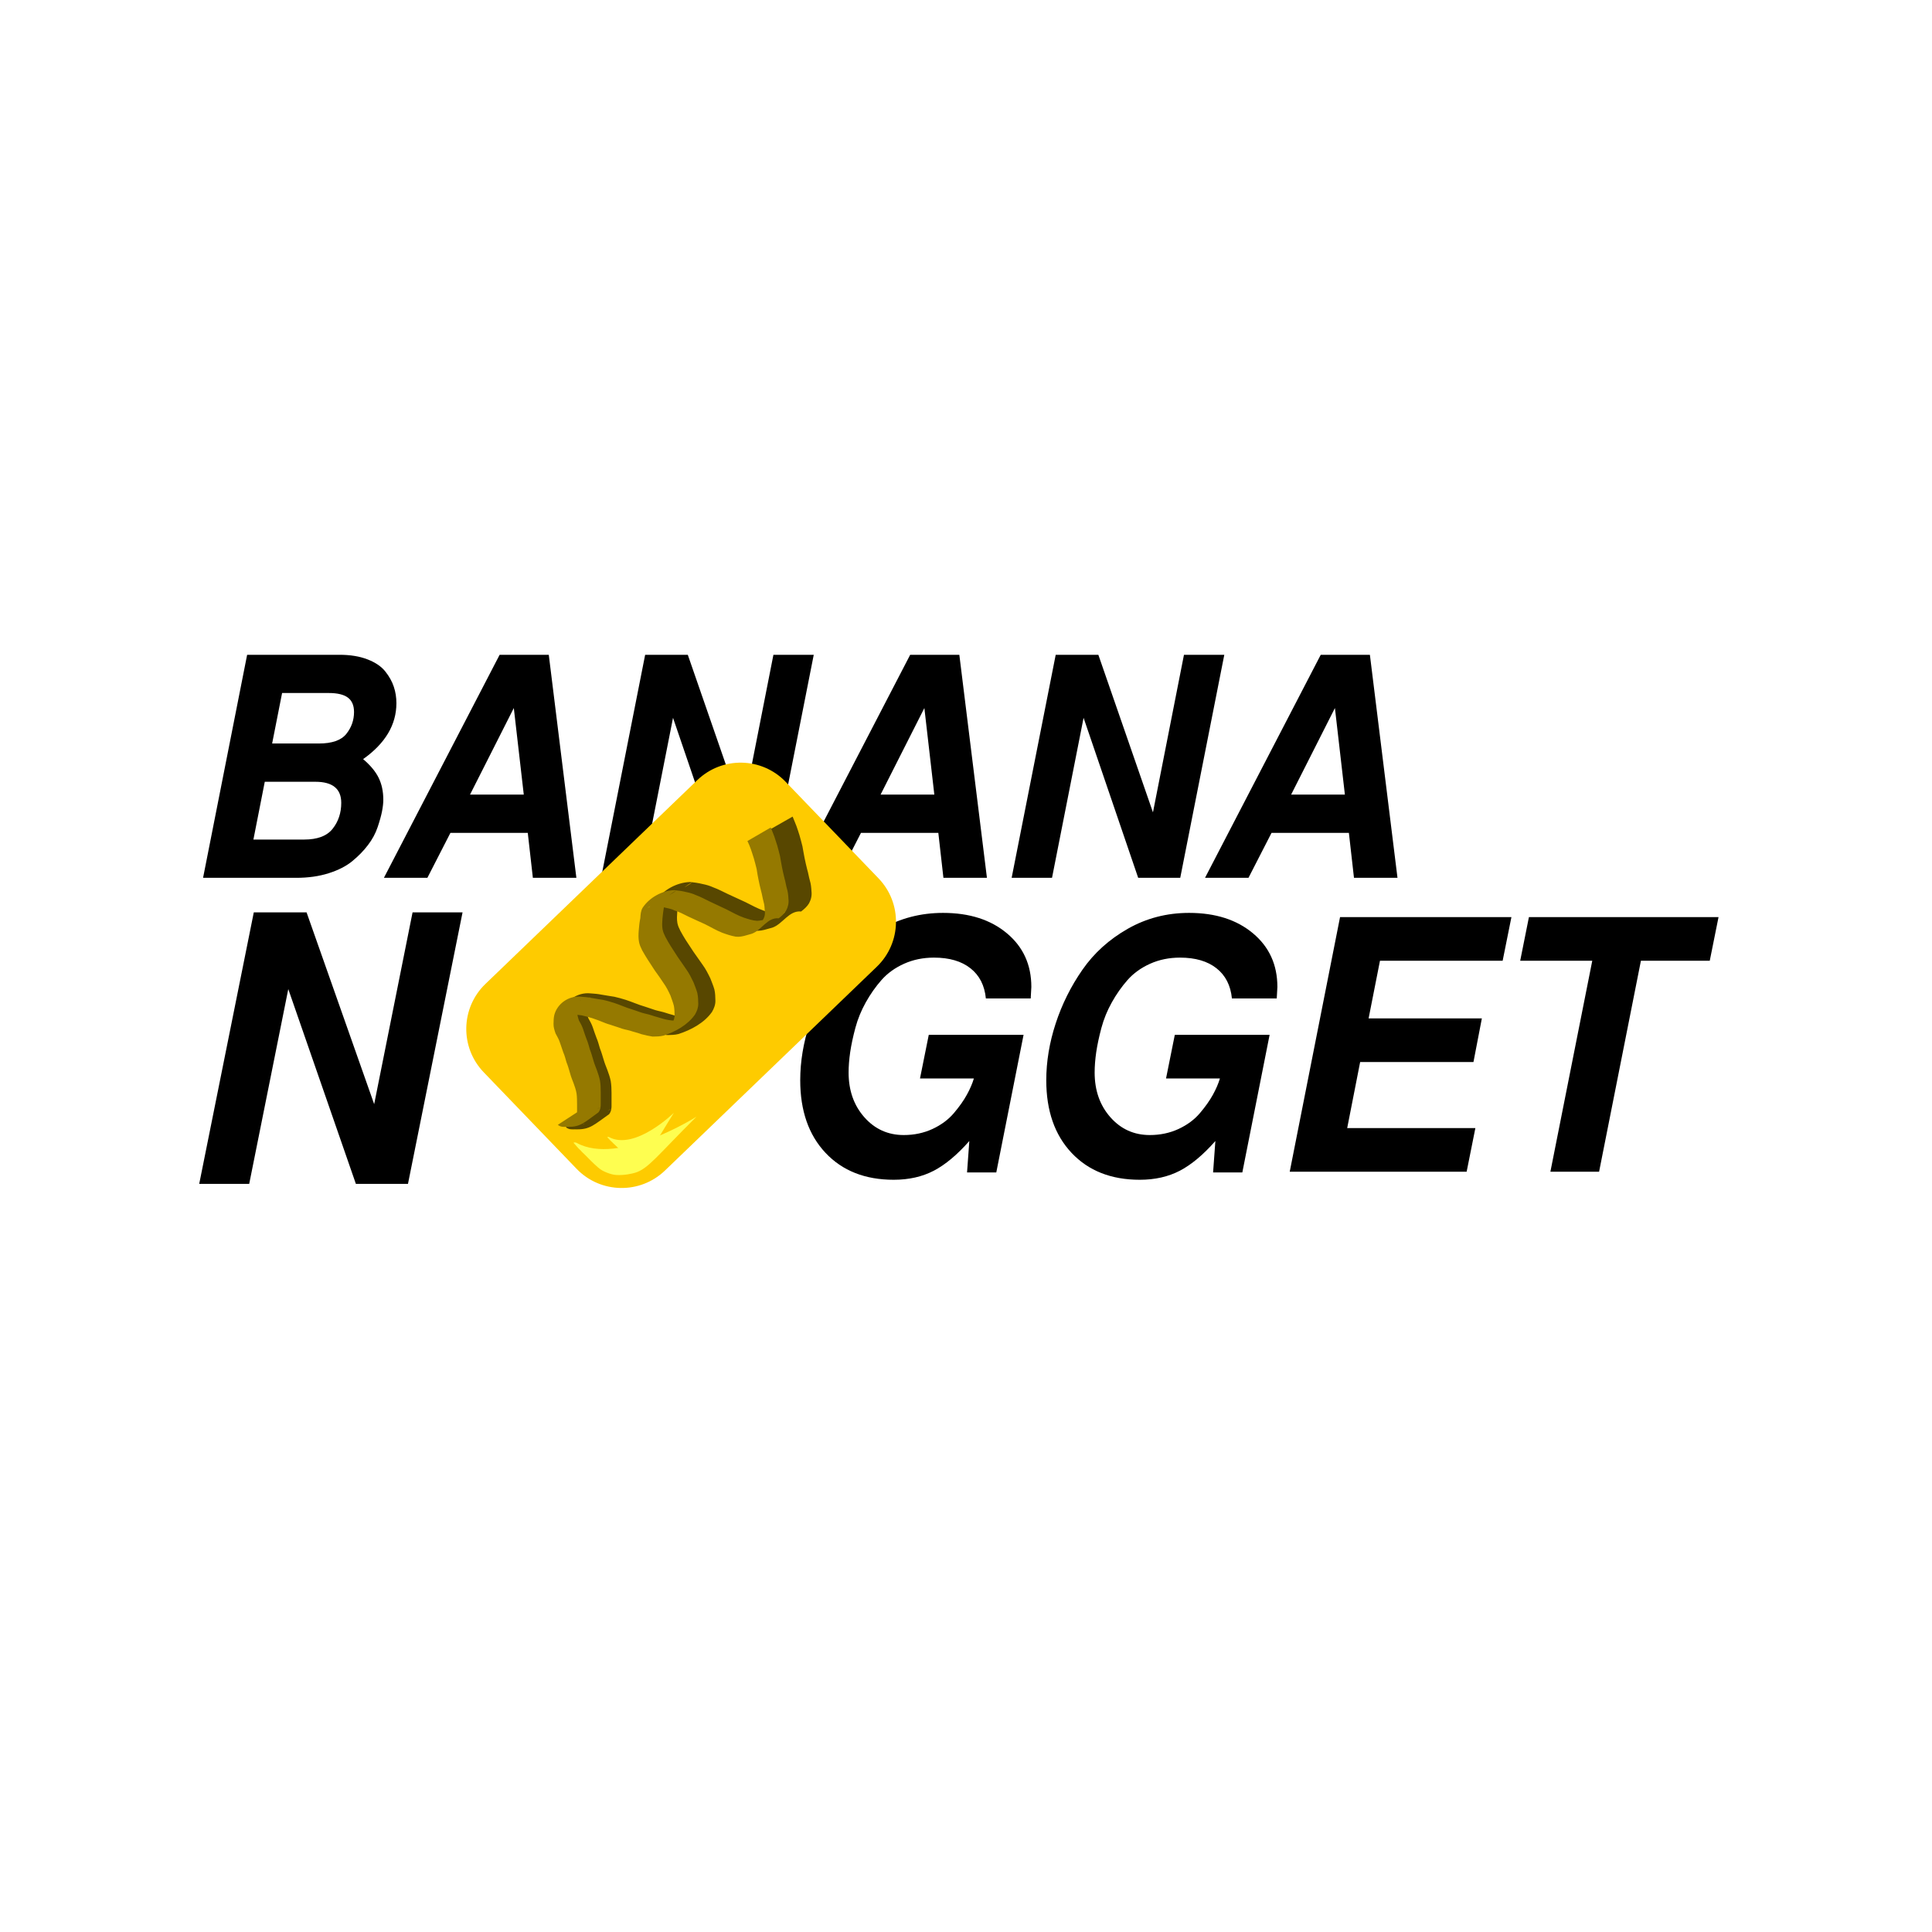
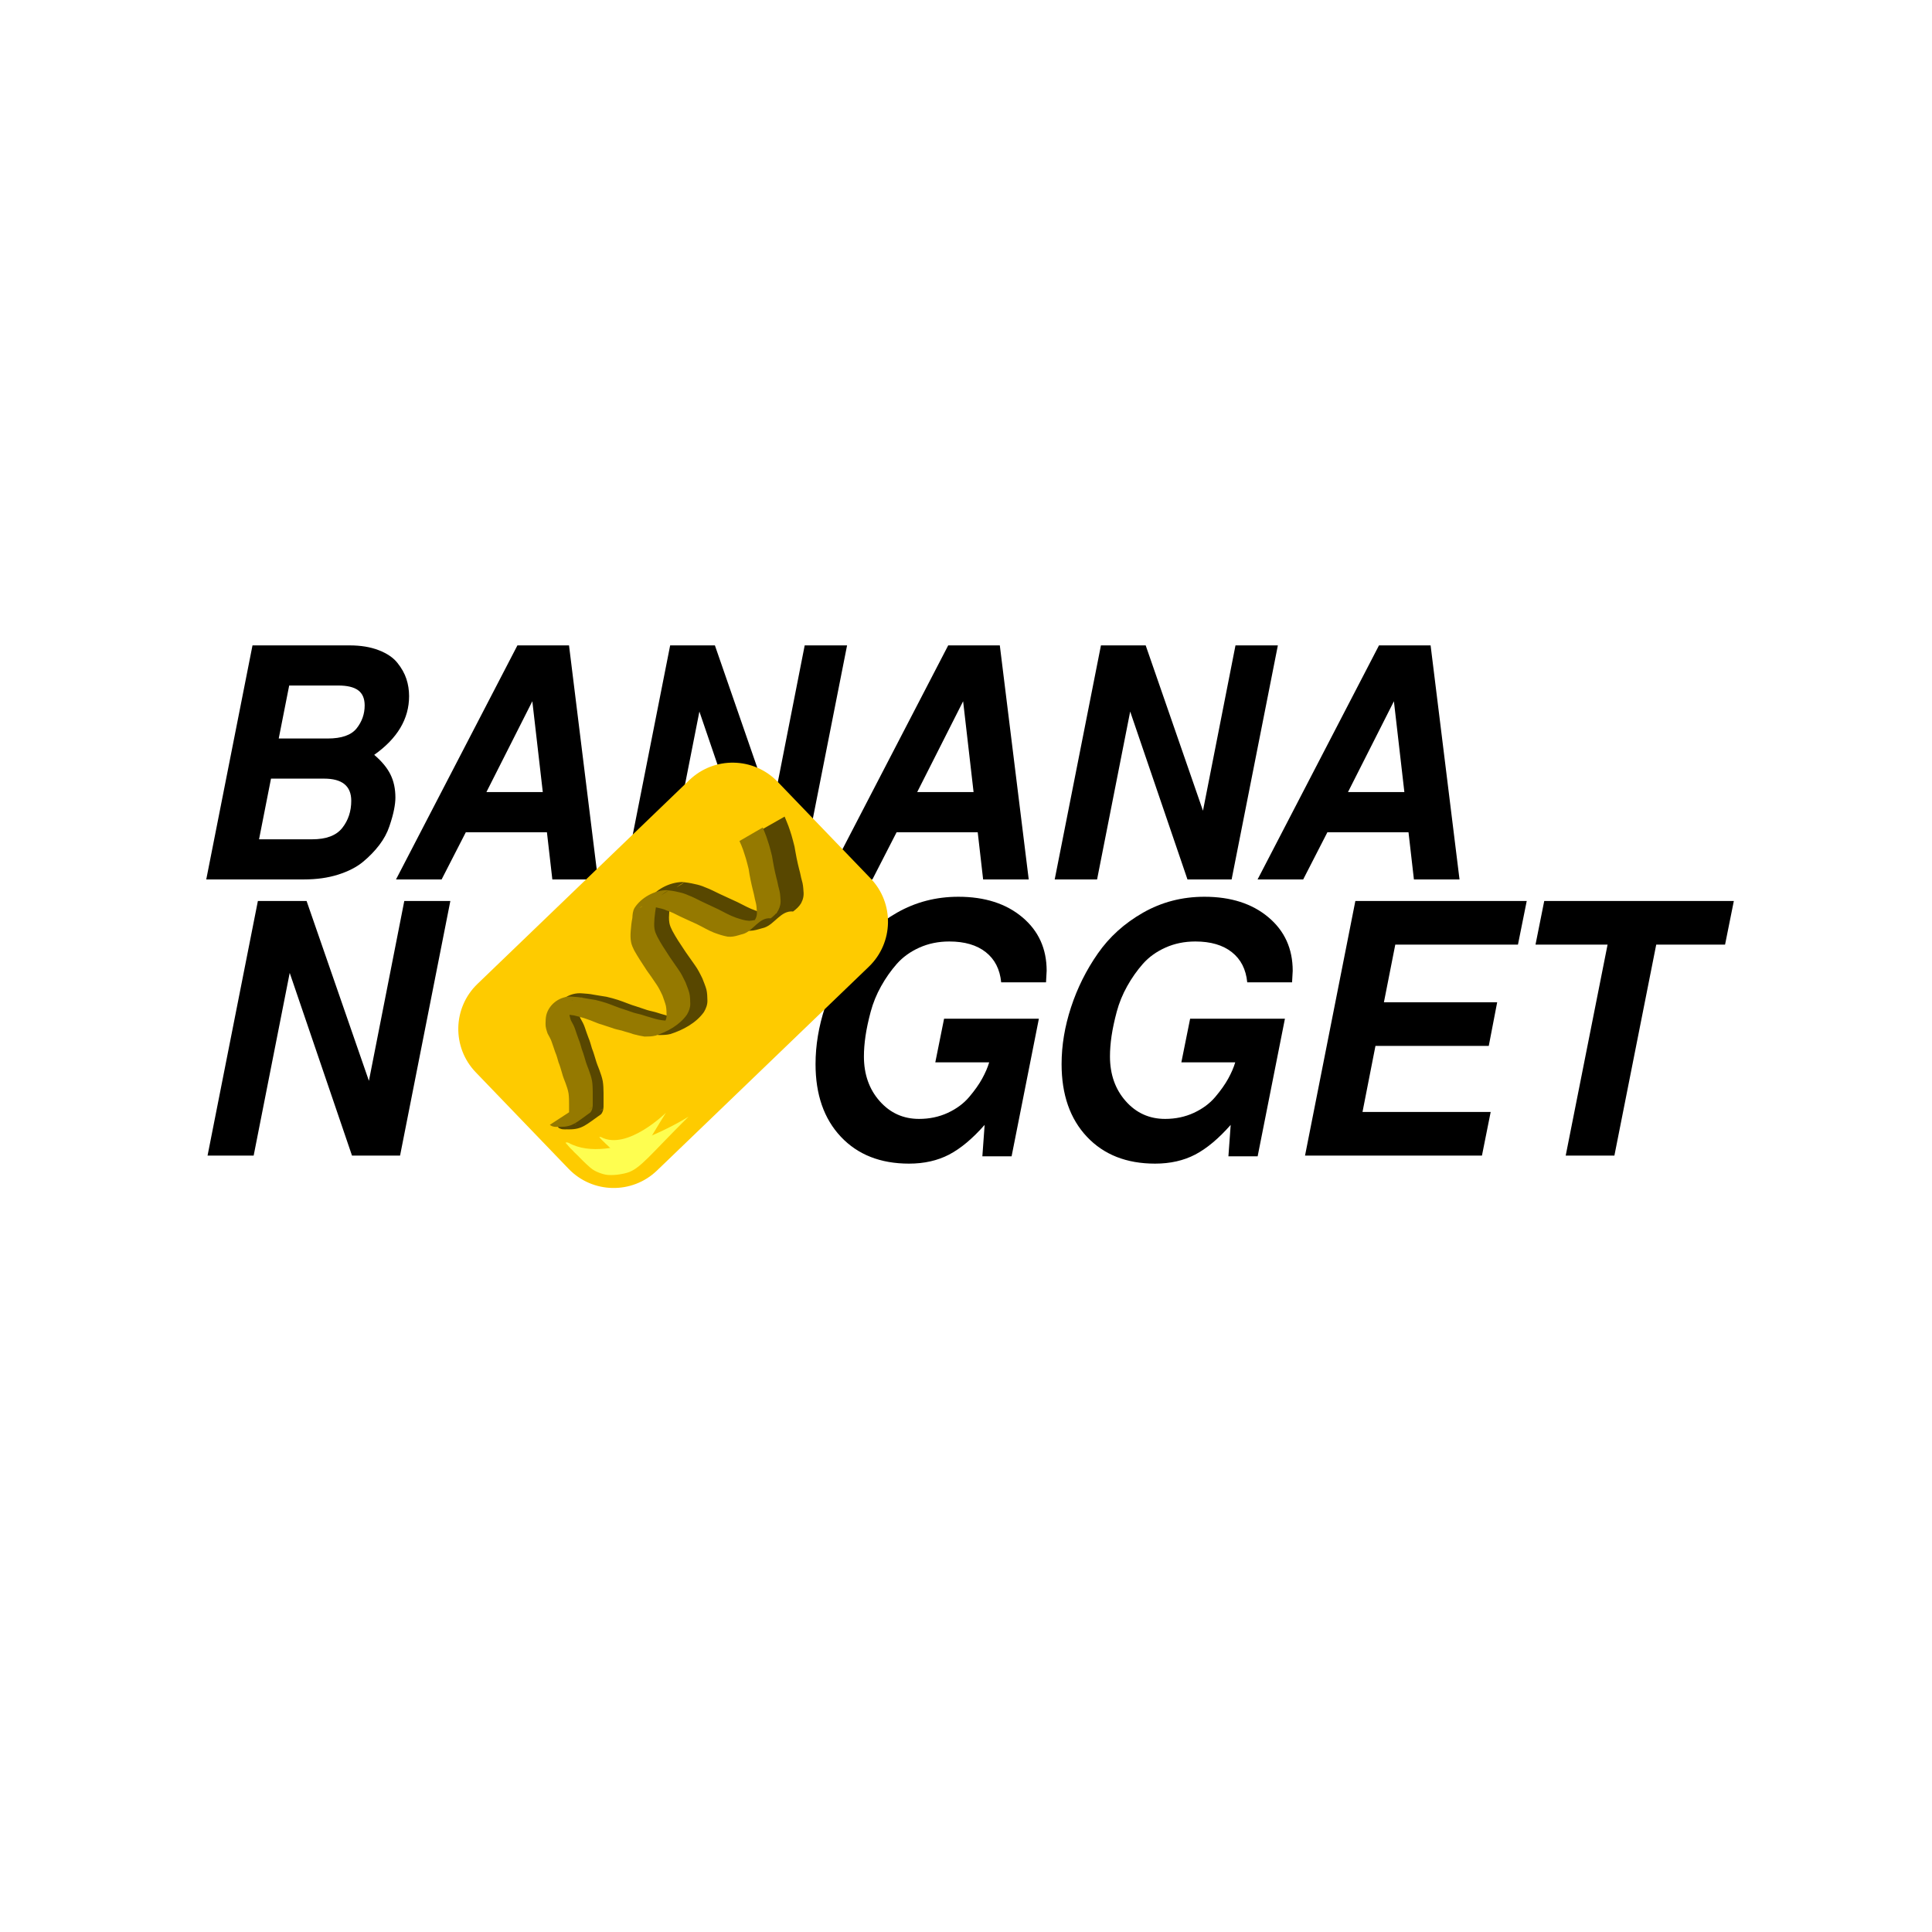
<svg xmlns="http://www.w3.org/2000/svg" width="640mm" height="640mm" viewBox="0 0 640 640" version="1.1" id="svg8">
  <defs id="defs2" />
  <g id="layer1" transform="translate(0,343)">
-     <text xml:space="preserve" style="font-style:normal;font-variant:normal;font-weight:normal;font-stretch:normal;font-size:119.931px;line-height:1.25;font-family:FreeSans;-inkscape-font-specification:FreeSans;letter-spacing:0px;word-spacing:0px;fill:#000000;fill-opacity:1;stroke:none;stroke-width:2.998;" x="59.718" y="47.809" id="text958" transform="scale(0.9722844,1.028506)">
-       <tspan id="tspan956" x="59.718" y="47.809" style="font-style:italic;font-variant:normal;font-weight:600;font-stretch:normal;font-family:FreeSans;-inkscape-font-specification:'FreeSans Semi-Bold Italic';stroke-width:2.998;fill:#000000;fill-opacity:1;">N</tspan>
+     <text xml:space="preserve" style="font-style:normal;font-weight:normal;font-size:102.52px;line-height:1.25;font-family:sans-serif;letter-spacing:0px;word-spacing:0px;fill:#000000;fill-opacity:1;stroke:none;stroke-width:2.563" x="62.473" y="-49.817" id="text962-5" transform="scale(0.9639642,1.037383)">
+       <tspan id="tspan960-3" x="62.473" y="-49.817" style="font-style:italic;font-variant:normal;font-weight:600;font-stretch:normal;font-family:FreeSans;-inkscape-font-specification:'FreeSans Semi-Bold Italic';fill:#000000;fill-opacity:1;stroke-width:2.563">BANANA</tspan>
    </text>
-     <text xml:space="preserve" style="font-style:normal;font-weight:normal;font-size:97.705px;line-height:1.25;font-family:sans-serif;letter-spacing:0px;word-spacing:0px;fill:#000000;fill-opacity:1;stroke:none;stroke-width:2.443;" x="61.77" y="-50.327" id="text962-5" transform="scale(0.9639642,1.037383)">
-       <tspan id="tspan960-3" x="61.77" y="-50.327" style="font-style:italic;font-variant:normal;font-weight:600;font-stretch:normal;font-family:FreeSans;-inkscape-font-specification:'FreeSans Semi-Bold Italic';stroke-width:2.443;fill:#000000;fill-opacity:1;">BANANA</tspan>
+     <text xml:space="preserve" style="font-style:normal;font-weight:normal;font-size:111.547px;line-height:1.25;font-family:sans-serif;letter-spacing:0px;word-spacing:0px;fill:#000000;fill-opacity:1;stroke:none;stroke-width:2.789" x="63.747" y="38.374" id="text962" transform="scale(0.9639642,1.037383)">
+       <tspan id="tspan960" x="63.747" y="38.374" style="font-style:italic;font-variant:normal;font-weight:600;font-stretch:normal;font-family:FreeSans;-inkscape-font-specification:'FreeSans Semi-Bold Italic';fill:#000000;fill-opacity:1;stroke-width:2.789">N    GGET</tspan>
    </text>
-     <text xml:space="preserve" style="font-style:normal;font-weight:normal;font-size:111.547px;line-height:1.25;font-family:sans-serif;letter-spacing:0px;word-spacing:0px;fill:#000000;fill-opacity:1;stroke:none;stroke-width:2.789;" x="263.06" y="43.527" id="text962" transform="scale(0.9639642,1.037383)">
-       <tspan id="tspan960" x="263.06" y="43.527" style="font-style:italic;font-variant:normal;font-weight:600;font-stretch:normal;font-family:FreeSans;-inkscape-font-specification:'FreeSans Semi-Bold Italic';stroke-width:2.789;fill:#000000;fill-opacity:1;">GGET</tspan>
-     </text>
-     <rect style="fill:#fecb00;fill-opacity:1;stroke:none;stroke-width:0.11" id="rect832" width="138.791" height="85.778" x="107.013" y="99.193" ry="20.706" transform="rotate(-43.89165)" />
-     <path style="fill:#584700;fill-opacity:1;stroke:none;stroke-width:0.223" id="path906" d="m 262.563,-72.489 c 0.419,1.041 0.87,2.071 1.265,3.122 0.365,1.026 0.708,2.052 1.025,3.094 0.354,1.215 0.666,2.442 0.978,3.669 0.238,1.281 0.439,2.564 0.7,3.842 0.255,1.272 0.546,2.542 0.868,3.799 0.372,1.193 0.522,2.431 0.874,3.627 0.358,1.138 0.467,2.325 0.535,3.509 0.177,1.464 -0.1,2.748 -0.788,4.037 -0.665,1.127 -1.625,1.953 -2.646,2.734 -4.035,-0.414 -6.091,4.204 -9.564,5.361 -0.59,0.196 -1.188,0.287 -1.776,0.493 -1.256,0.377 -2.569,0.649 -3.878,0.485 -1.637,-0.284 -3.232,-0.814 -4.793,-1.38 -2.117,-0.821 -4.062,-2.008 -6.11,-2.977 -1.946,-0.889 -3.921,-1.714 -5.855,-2.632 -1.586,-0.779 -3.15,-1.609 -4.856,-2.094 -1.093,-0.588 -2.319,-0.703 -3.494,-1.017 -1.355,-0.351 -2.749,-0.475 -4.143,-0.544 -0.524,0.082 -0.754,0.075 -1.236,0.326 -0.186,0.097 -0.701,0.461 -0.518,0.358 15.471,-8.702 8.895,-5.83 6.842,-3.701 -0.758,0.862 -0.939,1.933 -1.053,3.035 -0.237,1.449 -0.466,2.894 -0.59,4.358 -0.081,1.24 -0.182,2.48 0.039,3.708 0.162,0.937 0.578,1.806 1.005,2.648 0.568,1.085 1.211,2.125 1.856,3.165 0.827,1.259 1.661,2.513 2.485,3.774 1.008,1.459 2.055,2.89 3.062,4.35 1.01,1.381 1.779,2.929 2.527,4.464 0.455,1.221 0.992,2.417 1.333,3.677 0.279,1.207 0.306,2.449 0.33,3.681 0.017,1.387 -0.463,2.598 -1.153,3.769 -2.571,3.628 -6.928,5.94 -11.07,7.28 -1.274,0.324 -2.596,0.33 -3.902,0.341 -1.321,-0.212 -2.618,-0.468 -3.907,-0.818 -1.371,-0.517 -2.8,-0.802 -4.187,-1.267 -1.193,-0.289 -2.384,-0.492 -3.528,-0.951 -1.177,-0.338 -2.317,-0.78 -3.491,-1.126 -1.046,-0.256 -2.037,-0.71 -3.046,-1.087 -1.025,-0.445 -2.111,-0.736 -3.154,-1.134 -1.225,-0.323 -2.437,-0.708 -3.679,-0.964 -1.454,-0.135 -2.872,-0.416 -4.307,-0.674 -1.201,-0.201 -2.418,-0.257 -3.633,-0.272 -3.018,1.614 1.05,-0.559 7.629,-4.248 0.08,-0.045 -0.187,0.043 -0.254,0.106 -0.243,0.226 -0.429,0.704 -0.569,0.996 -0.327,0.886 -0.381,1.836 -0.423,2.771 -0.078,1.047 0.231,2.058 0.551,3.041 0.572,0.992 1.125,1.967 1.496,3.057 0.363,1.177 0.817,2.317 1.227,3.477 0.502,1.136 0.794,2.343 1.152,3.528 0.507,1.236 0.852,2.525 1.25,3.798 0.321,1.136 0.783,2.231 1.208,3.332 0.45,1.226 0.876,2.447 1.127,3.73 0.215,1.285 0.238,2.591 0.255,3.89 0.009,1.277 0.002,2.554 0,3.831 0.038,1.153 -0.067,2.286 -0.807,3.204 -5.025,3.532 -6.275,5.053 -10.696,5.025 -0.893,-0.054 -1.83,0.123 -2.682,-0.172 -0.371,-0.141 -0.65,-0.281 -0.954,-0.534 0,0 7.976,-5.105 7.976,-5.105 v 0 c 0.24,0.098 0.479,0.206 0.737,0.246 0.844,0.021 1.689,0.021 2.534,1.57e-4 3.593,-0.243 8.166,-4.173 -5.678,4.017 1.146,-0.409 1.219,-1.312 1.216,-2.427 0.002,-1.274 0.009,-2.547 0.005,-3.821 -0.009,-1.251 -0.012,-2.507 -0.18,-3.749 -0.207,-1.237 -0.609,-2.399 -1.052,-3.569 -0.435,-1.121 -0.918,-2.232 -1.222,-3.398 -0.394,-1.276 -0.73,-2.571 -1.259,-3.801 -0.356,-1.172 -0.644,-2.368 -1.156,-3.486 -0.39,-1.172 -0.834,-2.322 -1.219,-3.496 -0.348,-1.103 -0.979,-2.026 -1.503,-3.049 -0.366,-1.074 -0.755,-2.176 -0.715,-3.326 0.012,-1.015 0.037,-2.03 0.268,-3.023 0.979,-3.807 4.955,-6.799 9.39,-6.356 1.224,0.088 2.451,0.174 3.656,0.421 1.434,0.279 2.88,0.447 4.318,0.705 1.267,0.301 2.534,0.624 3.772,1.029 1.08,0.332 2.109,0.776 3.172,1.155 0.996,0.381 1.998,0.755 3.025,1.044 1.158,0.403 2.325,0.768 3.486,1.164 1.165,0.358 2.371,0.54 3.525,0.935 1.363,0.464 2.771,0.78 4.143,1.22 1.228,0.314 2.492,0.552 3.759,0.601 1.251,-0.045 2.524,-0.107 3.688,-0.617 3.061,-1.597 1.322,-0.702 -6.847,4.05 -0.195,0.113 0.388,-0.23 0.569,-0.365 0.074,-0.055 0.922,-0.794 0.998,-0.874 0.149,-0.159 0.271,-0.341 0.406,-0.512 0.71,-1.013 1.316,-1.998 1.387,-3.272 -0.015,-1.162 -0.023,-2.334 -0.242,-3.48 -0.289,-1.216 -0.795,-2.365 -1.186,-3.549 -0.702,-1.505 -1.453,-3.007 -2.443,-4.345 -1.001,-1.472 -2.023,-2.931 -3.093,-4.355 -0.83,-1.265 -1.663,-2.526 -2.508,-3.781 -0.674,-1.057 -1.347,-2.113 -1.957,-3.207 -0.466,-0.92 -0.92,-1.872 -1.115,-2.891 -0.261,-1.312 -0.214,-2.623 -0.109,-3.954 0.111,-1.458 0.269,-2.915 0.568,-4.348 0.074,-1.224 0.145,-2.45 0.79,-3.529 2.397,-3.576 6.905,-5.991 11.175,-6.132 1.426,0.118 2.84,0.321 4.23,0.666 1.217,0.237 2.388,0.58 3.519,1.096 1.684,0.607 3.256,1.467 4.873,2.228 1.927,0.911 3.878,1.768 5.806,2.675 2.009,1.001 3.98,2.11 6.107,2.844 1.533,0.498 3.087,1.027 4.71,1.111 1.261,-0.065 2.491,-0.336 3.685,-0.747 3.55,-0.994 9.205,-4.908 -4.833,3.316 1.09,-0.635 2.049,-1.403 2.858,-2.379 0.762,-1.11 1.185,-2.145 0.993,-3.519 -0.05,-1.114 -0.123,-2.234 -0.446,-3.308 -0.351,-1.208 -0.495,-2.451 -0.856,-3.657 -0.362,-1.265 -0.613,-2.571 -0.901,-3.854 -0.248,-1.267 -0.508,-2.524 -0.68,-3.804 -0.293,-1.208 -0.634,-2.403 -0.965,-3.599 -0.351,-1.016 -0.643,-2.053 -1.01,-3.063 -0.366,-1.02 -0.789,-2.03 -1.269,-2.999 0,0 8.222,-4.681 8.222,-4.681 z" />
-     <path style="fill:#957900;fill-opacity:1;stroke:none;stroke-width:0.211" id="path906-6" d="m 255.319,-68.88 c 0.394,0.996 0.817,1.982 1.188,2.988 0.343,0.982 0.664,1.964 0.962,2.962 0.332,1.163 0.625,2.338 0.918,3.512 0.223,1.226 0.412,2.454 0.657,3.677 0.239,1.217 0.513,2.433 0.815,3.636 0.349,1.141 0.49,2.327 0.821,3.472 0.336,1.089 0.439,2.225 0.502,3.359 0.166,1.402 -0.094,2.63 -0.74,3.864 -0.625,1.078 -1.525,1.869 -2.484,2.617 -3.788,-0.397 -5.719,4.024 -8.979,5.131 -0.553,0.188 -1.116,0.275 -1.668,0.472 -1.179,0.361 -2.412,0.622 -3.641,0.464 -1.537,-0.272 -3.035,-0.779 -4.5,-1.321 -1.988,-0.785 -3.814,-1.922 -5.737,-2.85 -1.828,-0.85 -3.682,-1.641 -5.497,-2.519 -1.489,-0.745 -2.958,-1.54 -4.559,-2.005 -1.026,-0.563 -2.177,-0.673 -3.28,-0.973 -1.272,-0.336 -2.581,-0.454 -3.889,-0.521 -0.492,0.079 -0.708,0.072 -1.16,0.312 -0.175,0.093 -0.658,0.441 -0.486,0.343 14.526,-8.328 8.351,-5.58 6.424,-3.542 -0.712,0.825 -0.882,1.85 -0.989,2.905 -0.223,1.387 -0.437,2.77 -0.554,4.171 -0.076,1.187 -0.17,2.373 0.036,3.549 0.153,0.897 0.543,1.729 0.944,2.534 0.533,1.038 1.137,2.034 1.743,3.03 0.777,1.205 1.559,2.405 2.333,3.612 0.947,1.397 1.929,2.766 2.875,4.163 0.948,1.322 1.67,2.803 2.373,4.272 0.428,1.169 0.931,2.313 1.251,3.52 0.262,1.155 0.287,2.344 0.31,3.523 0.015,1.327 -0.435,2.486 -1.082,3.607 -2.414,3.472 -6.505,5.685 -10.393,6.968 -1.196,0.31 -2.437,0.316 -3.664,0.327 -1.24,-0.203 -2.458,-0.448 -3.668,-0.783 -1.288,-0.494 -2.629,-0.768 -3.931,-1.213 -1.12,-0.277 -2.238,-0.471 -3.313,-0.91 -1.106,-0.323 -2.175,-0.747 -3.278,-1.077 -0.982,-0.245 -1.913,-0.68 -2.86,-1.04 -0.963,-0.426 -1.982,-0.704 -2.962,-1.085 -1.15,-0.309 -2.288,-0.677 -3.454,-0.922 -1.365,-0.129 -2.696,-0.399 -4.043,-0.645 -1.127,-0.192 -2.27,-0.246 -3.411,-0.26 -2.833,1.544 0.986,-0.535 7.163,-4.066 0.075,-0.043 -0.176,0.041 -0.239,0.101 -0.228,0.217 -0.403,0.674 -0.534,0.954 -0.307,0.848 -0.357,1.758 -0.397,2.652 -0.073,1.002 0.217,1.97 0.517,2.911 0.537,0.95 1.056,1.882 1.404,2.926 0.341,1.127 0.767,2.218 1.152,3.328 0.472,1.087 0.745,2.243 1.082,3.377 0.476,1.183 0.8,2.417 1.174,3.636 0.301,1.088 0.735,2.135 1.134,3.19 0.423,1.173 0.822,2.342 1.058,3.57 0.202,1.23 0.223,2.48 0.239,3.723 0.009,1.222 0.002,2.444 0,3.667 0.036,1.103 -0.063,2.188 -0.758,3.067 -4.718,3.381 -5.892,4.836 -10.043,4.809 -0.838,-0.052 -1.718,0.118 -2.518,-0.164 -0.348,-0.135 -0.61,-0.269 -0.896,-0.511 0,0 7.488,-4.886 7.488,-4.886 v 0 c 0.225,0.094 0.45,0.197 0.692,0.236 0.793,0.02 1.586,0.02 2.379,1.54e-4 3.373,-0.232 7.667,-3.994 -5.331,3.845 1.076,-0.392 1.144,-1.256 1.141,-2.323 0.002,-1.219 0.009,-2.438 0.005,-3.657 -0.009,-1.197 -0.011,-2.399 -0.169,-3.588 -0.195,-1.184 -0.572,-2.296 -0.988,-3.416 -0.409,-1.073 -0.862,-2.137 -1.147,-3.252 -0.37,-1.221 -0.685,-2.461 -1.182,-3.638 -0.334,-1.122 -0.605,-2.267 -1.085,-3.337 -0.366,-1.122 -0.784,-2.223 -1.145,-3.346 -0.327,-1.056 -0.919,-1.939 -1.411,-2.918 -0.343,-1.028 -0.708,-2.082 -0.671,-3.184 0.012,-0.971 0.035,-1.943 0.252,-2.894 0.92,-3.644 4.652,-6.507 8.816,-6.084 1.149,0.084 2.301,0.167 3.432,0.403 1.347,0.267 2.704,0.428 4.054,0.675 1.19,0.288 2.379,0.597 3.541,0.985 1.014,0.318 1.98,0.742 2.978,1.106 0.935,0.365 1.876,0.723 2.84,0.999 1.087,0.385 2.183,0.735 3.273,1.114 1.094,0.343 2.226,0.517 3.31,0.895 1.28,0.444 2.602,0.746 3.89,1.168 1.153,0.3 2.34,0.528 3.53,0.575 1.175,-0.043 2.369,-0.103 3.463,-0.591 2.874,-1.528 1.241,-0.672 -6.429,3.876 -0.183,0.108 0.365,-0.22 0.534,-0.349 0.07,-0.053 0.866,-0.76 0.937,-0.837 0.14,-0.152 0.254,-0.327 0.381,-0.49 0.666,-0.97 1.236,-1.913 1.302,-3.131 -0.014,-1.113 -0.022,-2.234 -0.228,-3.33 -0.272,-1.164 -0.746,-2.264 -1.114,-3.397 -0.659,-1.44 -1.364,-2.878 -2.293,-4.159 -0.94,-1.409 -1.9,-2.805 -2.904,-4.168 -0.779,-1.21 -1.561,-2.418 -2.354,-3.619 -0.632,-1.012 -1.264,-2.022 -1.838,-3.069 -0.438,-0.88 -0.864,-1.792 -1.047,-2.767 -0.245,-1.256 -0.201,-2.51 -0.103,-3.785 0.104,-1.395 0.253,-2.79 0.533,-4.161 0.069,-1.172 0.136,-2.345 0.742,-3.378 2.25,-3.422 6.483,-5.735 10.492,-5.869 1.338,0.113 2.667,0.307 3.972,0.637 1.143,0.227 2.242,0.556 3.304,1.049 1.582,0.581 3.057,1.404 4.576,2.133 1.809,0.871 3.641,1.692 5.452,2.56 1.886,0.958 3.737,2.019 5.734,2.723 1.44,0.477 2.898,0.983 4.422,1.063 1.184,-0.062 2.339,-0.322 3.46,-0.715 3.333,-0.952 8.642,-4.697 -4.538,3.174 1.024,-0.608 1.924,-1.343 2.684,-2.277 0.715,-1.063 1.113,-2.053 0.932,-3.368 -0.047,-1.066 -0.116,-2.138 -0.418,-3.167 -0.329,-1.156 -0.465,-2.346 -0.804,-3.501 -0.34,-1.211 -0.576,-2.461 -0.846,-3.688 -0.233,-1.213 -0.477,-2.415 -0.638,-3.641 -0.275,-1.156 -0.595,-2.3 -0.906,-3.445 -0.33,-0.972 -0.603,-1.965 -0.948,-2.932 -0.343,-0.976 -0.741,-1.943 -1.192,-2.871 0,0 7.719,-4.481 7.719,-4.481 z" />
-     <path style="fill:#fefe50;fill-opacity:1;stroke:none;stroke-width:0.14px;stroke-linecap:butt;stroke-linejoin:miter;stroke-opacity:1" d="m 230.721,26.909 c -12.85,12.761 -16.016,17.341 -20.389,18.598 -0.924,0.266 -3.536,0.898 -6.248,0.717 -0.999,-0.067 -1.95,-0.356 -2.946,-0.738 -0.954,-0.366 -1.951,-0.804 -3.038,-1.762 -1.879,-1.655 -2.937,-2.766 -4.246,-4.105 -0.656,-0.67 -0.97,-0.865 -1.47,-1.479 -0.208,-0.255 -0.65,-0.566 -0.902,-0.896 -0.049,-0.064 -0.245,-0.267 -0.245,-0.267 -0.102,-0.102 -0.167,-0.2 -0.249,-0.283 -0.15,-0.151 -0.225,-0.278 -0.342,-0.407 -0.359,-0.398 -0.643,-0.661 -0.635,-0.758 0.009,-0.089 0.622,-0.159 1.011,0.057 13.936,7.725 39.699,-8.677 39.699,-8.677 z" id="path939" />
-     <path style="fill:#fefe50;fill-opacity:1;stroke:none;stroke-width:0.087px;stroke-linecap:butt;stroke-linejoin:miter;stroke-opacity:1" d="m 223.243,25.615 c -5.951,9.452 -7.273,12.767 -9.608,13.863 -0.493,0.232 -1.9,0.805 -3.445,0.825 -0.569,0.007 -1.134,-0.141 -1.733,-0.351 -0.574,-0.201 -1.179,-0.449 -1.887,-1.049 -1.224,-1.038 -1.931,-1.745 -2.803,-2.595 -0.436,-0.426 -0.633,-0.543 -0.976,-0.938 -0.142,-0.164 -0.422,-0.354 -0.598,-0.568 -0.034,-0.041 -0.165,-0.17 -0.165,-0.17 -0.068,-0.064 -0.114,-0.129 -0.169,-0.181 -0.1,-0.096 -0.155,-0.179 -0.233,-0.262 -0.242,-0.255 -0.429,-0.42 -0.434,-0.487 -0.005,-0.061 0.334,-0.142 0.575,-0.015 8.621,4.567 21.475,-8.072 21.475,-8.072 z" id="path939-7" />
+     <rect style="fill:#fecb00;fill-opacity:1;stroke:none;stroke-width:0.11" id="rect832" width="138.791" height="85.778" x="105.107" y="97.358" ry="20.706" transform="rotate(-43.89165)" />
+     <path style="fill:#584700;fill-opacity:1;stroke:none;stroke-width:0.223" id="path906" d="m 259.917,-72.489 c 0.419,1.041 0.87,2.071 1.265,3.122 0.365,1.026 0.708,2.052 1.025,3.094 0.354,1.215 0.666,2.442 0.978,3.669 0.238,1.281 0.439,2.564 0.7,3.842 0.255,1.272 0.546,2.542 0.868,3.799 0.372,1.193 0.522,2.431 0.874,3.627 0.358,1.138 0.467,2.325 0.535,3.509 0.177,1.464 -0.1,2.748 -0.788,4.037 -0.665,1.127 -1.625,1.953 -2.646,2.734 -4.035,-0.414 -6.091,4.204 -9.564,5.361 -0.59,0.196 -1.188,0.287 -1.776,0.493 -1.256,0.377 -2.569,0.649 -3.878,0.485 -1.637,-0.284 -3.232,-0.814 -4.793,-1.38 -2.117,-0.821 -4.062,-2.008 -6.11,-2.977 -1.946,-0.889 -3.921,-1.714 -5.855,-2.632 -1.586,-0.779 -3.15,-1.609 -4.856,-2.094 -1.093,-0.588 -2.319,-0.703 -3.494,-1.017 -1.355,-0.351 -2.749,-0.475 -4.143,-0.544 -0.524,0.082 -0.754,0.075 -1.236,0.326 -0.186,0.097 -0.701,0.461 -0.518,0.358 15.471,-8.702 8.895,-5.83 6.842,-3.701 -0.758,0.862 -0.939,1.933 -1.053,3.035 -0.237,1.449 -0.466,2.894 -0.59,4.358 -0.081,1.24 -0.182,2.48 0.039,3.708 0.162,0.937 0.578,1.806 1.005,2.648 0.568,1.085 1.211,2.125 1.856,3.165 0.827,1.259 1.661,2.513 2.485,3.774 1.008,1.459 2.055,2.89 3.062,4.35 1.01,1.381 1.779,2.929 2.527,4.464 0.455,1.221 0.992,2.417 1.333,3.677 0.279,1.207 0.306,2.449 0.33,3.681 0.017,1.387 -0.463,2.598 -1.153,3.769 -2.571,3.628 -6.928,5.94 -11.07,7.28 -1.274,0.324 -2.596,0.33 -3.902,0.341 -1.321,-0.212 -2.618,-0.468 -3.907,-0.818 -1.371,-0.517 -2.8,-0.802 -4.187,-1.267 -1.193,-0.289 -2.384,-0.492 -3.528,-0.951 -1.177,-0.338 -2.317,-0.78 -3.491,-1.126 -1.046,-0.256 -2.037,-0.71 -3.046,-1.087 -1.025,-0.445 -2.111,-0.736 -3.154,-1.134 -1.225,-0.323 -2.437,-0.708 -3.679,-0.964 -1.454,-0.135 -2.872,-0.416 -4.307,-0.674 -1.201,-0.201 -2.418,-0.257 -3.633,-0.272 -3.018,1.614 1.05,-0.559 7.629,-4.248 0.08,-0.045 -0.187,0.043 -0.254,0.106 -0.243,0.226 -0.429,0.704 -0.569,0.996 -0.327,0.886 -0.381,1.836 -0.423,2.771 -0.078,1.047 0.231,2.058 0.551,3.041 0.572,0.992 1.125,1.967 1.496,3.057 0.363,1.177 0.817,2.317 1.227,3.477 0.502,1.136 0.794,2.343 1.152,3.528 0.507,1.236 0.852,2.525 1.25,3.798 0.321,1.136 0.783,2.231 1.208,3.332 0.45,1.226 0.876,2.447 1.127,3.73 0.215,1.285 0.238,2.591 0.255,3.89 0.009,1.277 0.002,2.554 0,3.831 0.038,1.153 -0.067,2.286 -0.807,3.204 -5.025,3.532 -6.275,5.053 -10.696,5.025 -0.893,-0.054 -1.83,0.123 -2.682,-0.172 -0.371,-0.141 -0.65,-0.281 -0.954,-0.534 0,0 7.976,-5.105 7.976,-5.105 v 0 c 0.24,0.098 0.479,0.206 0.737,0.246 0.844,0.021 1.689,0.021 2.534,1.57e-4 3.593,-0.243 8.166,-4.173 -5.678,4.017 1.146,-0.409 1.219,-1.312 1.216,-2.427 0.002,-1.274 0.009,-2.547 0.005,-3.821 -0.009,-1.251 -0.012,-2.507 -0.18,-3.749 -0.207,-1.237 -0.609,-2.399 -1.052,-3.569 -0.435,-1.121 -0.918,-2.232 -1.222,-3.398 -0.394,-1.276 -0.73,-2.571 -1.259,-3.801 -0.356,-1.172 -0.644,-2.368 -1.156,-3.486 -0.39,-1.172 -0.834,-2.322 -1.219,-3.496 -0.348,-1.103 -0.979,-2.026 -1.503,-3.049 -0.366,-1.074 -0.755,-2.176 -0.715,-3.326 0.012,-1.015 0.037,-2.03 0.268,-3.023 0.979,-3.807 4.955,-6.799 9.39,-6.356 1.224,0.088 2.451,0.174 3.656,0.421 1.434,0.279 2.88,0.447 4.318,0.705 1.267,0.301 2.534,0.624 3.772,1.029 1.08,0.332 2.109,0.776 3.172,1.155 0.996,0.381 1.998,0.755 3.025,1.044 1.158,0.403 2.325,0.768 3.486,1.164 1.165,0.358 2.371,0.54 3.525,0.935 1.363,0.464 2.771,0.78 4.143,1.22 1.228,0.314 2.492,0.552 3.759,0.601 1.251,-0.045 2.524,-0.107 3.688,-0.617 3.061,-1.597 1.322,-0.702 -6.847,4.05 -0.195,0.113 0.388,-0.23 0.569,-0.365 0.074,-0.055 0.922,-0.794 0.998,-0.874 0.149,-0.159 0.271,-0.341 0.406,-0.512 0.71,-1.013 1.316,-1.998 1.387,-3.272 -0.015,-1.162 -0.023,-2.334 -0.242,-3.48 -0.289,-1.216 -0.795,-2.365 -1.186,-3.549 -0.702,-1.505 -1.453,-3.007 -2.443,-4.345 -1.001,-1.472 -2.023,-2.931 -3.093,-4.355 -0.83,-1.265 -1.663,-2.526 -2.508,-3.781 -0.674,-1.057 -1.347,-2.113 -1.957,-3.207 -0.466,-0.92 -0.92,-1.872 -1.115,-2.891 -0.261,-1.312 -0.214,-2.623 -0.109,-3.954 0.111,-1.458 0.269,-2.915 0.568,-4.348 0.074,-1.224 0.145,-2.45 0.79,-3.529 2.397,-3.576 6.905,-5.991 11.175,-6.132 1.426,0.118 2.84,0.321 4.23,0.666 1.217,0.237 2.388,0.58 3.519,1.096 1.684,0.607 3.256,1.467 4.873,2.228 1.927,0.911 3.878,1.768 5.806,2.675 2.009,1.001 3.98,2.11 6.107,2.844 1.533,0.498 3.087,1.027 4.71,1.111 1.261,-0.065 2.491,-0.336 3.685,-0.747 3.55,-0.994 9.205,-4.908 -4.833,3.316 1.09,-0.635 2.049,-1.403 2.858,-2.379 0.762,-1.11 1.185,-2.145 0.993,-3.519 -0.05,-1.114 -0.123,-2.234 -0.446,-3.308 -0.351,-1.208 -0.495,-2.451 -0.856,-3.657 -0.362,-1.265 -0.613,-2.571 -0.901,-3.854 -0.248,-1.267 -0.508,-2.524 -0.68,-3.804 -0.293,-1.208 -0.634,-2.403 -0.965,-3.599 -0.351,-1.016 -0.643,-2.053 -1.01,-3.063 -0.366,-1.02 -0.789,-2.03 -1.269,-2.999 0,0 8.222,-4.681 8.222,-4.681 z" />
+     <path style="fill:#957900;fill-opacity:1;stroke:none;stroke-width:0.211" id="path906-6" d="m 252.673,-68.88 c 0.394,0.996 0.817,1.982 1.188,2.988 0.343,0.982 0.664,1.964 0.962,2.962 0.332,1.163 0.625,2.338 0.918,3.512 0.223,1.226 0.412,2.454 0.657,3.677 0.239,1.217 0.513,2.433 0.815,3.636 0.349,1.141 0.49,2.327 0.821,3.472 0.336,1.089 0.439,2.225 0.502,3.359 0.166,1.402 -0.094,2.63 -0.74,3.864 -0.625,1.078 -1.525,1.869 -2.484,2.617 -3.788,-0.397 -5.719,4.024 -8.979,5.131 -0.553,0.188 -1.116,0.275 -1.668,0.472 -1.179,0.361 -2.412,0.622 -3.641,0.464 -1.537,-0.272 -3.035,-0.779 -4.5,-1.321 -1.988,-0.785 -3.814,-1.922 -5.737,-2.85 -1.828,-0.85 -3.682,-1.641 -5.497,-2.519 -1.489,-0.745 -2.958,-1.54 -4.559,-2.005 -1.026,-0.563 -2.177,-0.673 -3.28,-0.973 -1.272,-0.336 -2.581,-0.454 -3.889,-0.521 -0.492,0.079 -0.708,0.072 -1.16,0.312 -0.175,0.093 -0.658,0.441 -0.486,0.343 14.526,-8.328 8.351,-5.58 6.424,-3.542 -0.712,0.825 -0.882,1.85 -0.989,2.905 -0.223,1.387 -0.437,2.77 -0.554,4.171 -0.076,1.187 -0.17,2.373 0.036,3.549 0.153,0.897 0.543,1.729 0.944,2.534 0.533,1.038 1.137,2.034 1.743,3.03 0.777,1.205 1.559,2.405 2.333,3.612 0.947,1.397 1.929,2.766 2.875,4.163 0.948,1.322 1.67,2.803 2.373,4.272 0.428,1.169 0.931,2.313 1.251,3.52 0.262,1.155 0.287,2.344 0.31,3.523 0.015,1.327 -0.435,2.486 -1.082,3.607 -2.414,3.472 -6.505,5.685 -10.393,6.968 -1.196,0.31 -2.437,0.316 -3.664,0.327 -1.24,-0.203 -2.458,-0.448 -3.668,-0.783 -1.288,-0.494 -2.629,-0.768 -3.931,-1.213 -1.12,-0.277 -2.238,-0.471 -3.313,-0.91 -1.106,-0.323 -2.175,-0.747 -3.278,-1.077 -0.982,-0.245 -1.913,-0.68 -2.86,-1.04 -0.963,-0.426 -1.982,-0.704 -2.962,-1.085 -1.15,-0.309 -2.288,-0.677 -3.454,-0.922 -1.365,-0.129 -2.696,-0.399 -4.043,-0.645 -1.127,-0.192 -2.27,-0.246 -3.411,-0.26 -2.833,1.544 0.986,-0.535 7.163,-4.066 0.075,-0.043 -0.176,0.041 -0.239,0.101 -0.228,0.217 -0.403,0.674 -0.534,0.954 -0.307,0.848 -0.357,1.758 -0.397,2.652 -0.073,1.002 0.217,1.97 0.517,2.911 0.537,0.95 1.056,1.882 1.404,2.926 0.341,1.127 0.767,2.218 1.152,3.328 0.472,1.087 0.745,2.243 1.082,3.377 0.476,1.183 0.8,2.417 1.174,3.636 0.301,1.088 0.735,2.135 1.134,3.19 0.423,1.173 0.822,2.342 1.058,3.57 0.202,1.23 0.223,2.48 0.239,3.723 0.009,1.222 0.002,2.444 0,3.667 0.036,1.103 -0.063,2.188 -0.758,3.067 -4.718,3.381 -5.892,4.836 -10.043,4.809 -0.838,-0.052 -1.718,0.118 -2.518,-0.164 -0.348,-0.135 -0.61,-0.269 -0.896,-0.511 0,0 7.488,-4.886 7.488,-4.886 v 0 c 0.225,0.094 0.45,0.197 0.692,0.236 0.793,0.02 1.586,0.02 2.379,1.54e-4 3.373,-0.232 7.667,-3.994 -5.331,3.845 1.076,-0.392 1.144,-1.256 1.141,-2.323 0.002,-1.219 0.009,-2.438 0.005,-3.657 -0.009,-1.197 -0.011,-2.399 -0.169,-3.588 -0.195,-1.184 -0.572,-2.296 -0.988,-3.416 -0.409,-1.073 -0.862,-2.137 -1.147,-3.252 -0.37,-1.221 -0.685,-2.461 -1.182,-3.638 -0.334,-1.122 -0.605,-2.267 -1.085,-3.337 -0.366,-1.122 -0.784,-2.223 -1.145,-3.346 -0.327,-1.056 -0.919,-1.939 -1.411,-2.918 -0.343,-1.028 -0.708,-2.082 -0.671,-3.184 0.012,-0.971 0.035,-1.943 0.252,-2.894 0.92,-3.644 4.652,-6.507 8.816,-6.084 1.149,0.084 2.301,0.167 3.432,0.403 1.347,0.267 2.704,0.428 4.054,0.675 1.19,0.288 2.379,0.597 3.541,0.985 1.014,0.318 1.98,0.742 2.978,1.106 0.935,0.365 1.876,0.723 2.84,0.999 1.087,0.385 2.183,0.735 3.273,1.114 1.094,0.343 2.226,0.517 3.31,0.895 1.28,0.444 2.602,0.746 3.89,1.168 1.153,0.3 2.34,0.528 3.53,0.575 1.175,-0.043 2.369,-0.103 3.463,-0.591 2.874,-1.528 1.241,-0.672 -6.429,3.876 -0.183,0.108 0.365,-0.22 0.534,-0.349 0.07,-0.053 0.866,-0.76 0.937,-0.837 0.14,-0.152 0.254,-0.327 0.381,-0.49 0.666,-0.97 1.236,-1.913 1.302,-3.131 -0.014,-1.113 -0.022,-2.234 -0.228,-3.33 -0.272,-1.164 -0.746,-2.264 -1.114,-3.397 -0.659,-1.44 -1.364,-2.878 -2.293,-4.159 -0.94,-1.409 -1.9,-2.805 -2.904,-4.168 -0.779,-1.21 -1.561,-2.418 -2.354,-3.619 -0.632,-1.012 -1.264,-2.022 -1.838,-3.069 -0.438,-0.88 -0.864,-1.792 -1.047,-2.767 -0.245,-1.256 -0.201,-2.51 -0.103,-3.785 0.104,-1.395 0.253,-2.79 0.533,-4.161 0.069,-1.172 0.136,-2.345 0.742,-3.378 2.25,-3.422 6.483,-5.735 10.492,-5.869 1.338,0.113 2.667,0.307 3.972,0.637 1.143,0.227 2.242,0.556 3.304,1.049 1.582,0.581 3.057,1.404 4.576,2.133 1.809,0.871 3.641,1.692 5.452,2.56 1.886,0.958 3.737,2.019 5.734,2.723 1.44,0.477 2.898,0.983 4.422,1.063 1.184,-0.062 2.339,-0.322 3.46,-0.715 3.333,-0.952 8.642,-4.697 -4.538,3.174 1.024,-0.608 1.924,-1.343 2.684,-2.277 0.715,-1.063 1.113,-2.053 0.932,-3.368 -0.047,-1.066 -0.116,-2.138 -0.418,-3.167 -0.329,-1.156 -0.465,-2.346 -0.804,-3.501 -0.34,-1.211 -0.576,-2.461 -0.846,-3.688 -0.233,-1.213 -0.477,-2.415 -0.638,-3.641 -0.275,-1.156 -0.595,-2.3 -0.906,-3.445 -0.33,-0.972 -0.603,-1.965 -0.948,-2.932 -0.343,-0.976 -0.741,-1.943 -1.192,-2.871 0,0 7.719,-4.481 7.719,-4.481 z" />
+     <path style="fill:#fefe50;fill-opacity:1;stroke:none;stroke-width:0.14px;stroke-linecap:butt;stroke-linejoin:miter;stroke-opacity:1" d="m 228.075,26.909 c -12.85,12.761 -16.016,17.341 -20.389,18.598 -0.924,0.266 -3.536,0.898 -6.248,0.717 -0.999,-0.067 -1.95,-0.356 -2.946,-0.738 -0.954,-0.366 -1.951,-0.804 -3.038,-1.762 -1.879,-1.655 -2.937,-2.766 -4.246,-4.105 -0.656,-0.67 -0.97,-0.865 -1.47,-1.479 -0.208,-0.255 -0.65,-0.566 -0.902,-0.896 -0.049,-0.064 -0.245,-0.267 -0.245,-0.267 -0.102,-0.102 -0.167,-0.2 -0.249,-0.283 -0.15,-0.151 -0.225,-0.278 -0.342,-0.407 -0.359,-0.398 -0.643,-0.661 -0.635,-0.758 0.009,-0.089 0.622,-0.159 1.011,0.057 13.936,7.725 39.699,-8.677 39.699,-8.677 z" id="path939" />
+     <path style="fill:#fefe50;fill-opacity:1;stroke:none;stroke-width:0.087px;stroke-linecap:butt;stroke-linejoin:miter;stroke-opacity:1" d="m 220.598,25.615 c -5.951,9.452 -7.273,12.767 -9.608,13.863 -0.493,0.232 -1.9,0.805 -3.445,0.825 -0.569,0.007 -1.134,-0.141 -1.733,-0.351 -0.574,-0.201 -1.179,-0.449 -1.887,-1.049 -1.224,-1.038 -1.931,-1.745 -2.803,-2.595 -0.436,-0.426 -0.633,-0.543 -0.976,-0.938 -0.142,-0.164 -0.422,-0.354 -0.598,-0.568 -0.034,-0.041 -0.165,-0.17 -0.165,-0.17 -0.068,-0.064 -0.114,-0.129 -0.169,-0.181 -0.1,-0.096 -0.155,-0.179 -0.233,-0.262 -0.242,-0.255 -0.429,-0.42 -0.434,-0.487 -0.005,-0.061 0.334,-0.142 0.575,-0.015 8.621,4.567 21.475,-8.072 21.475,-8.072 z" id="path939-7" />
  </g>
</svg>
